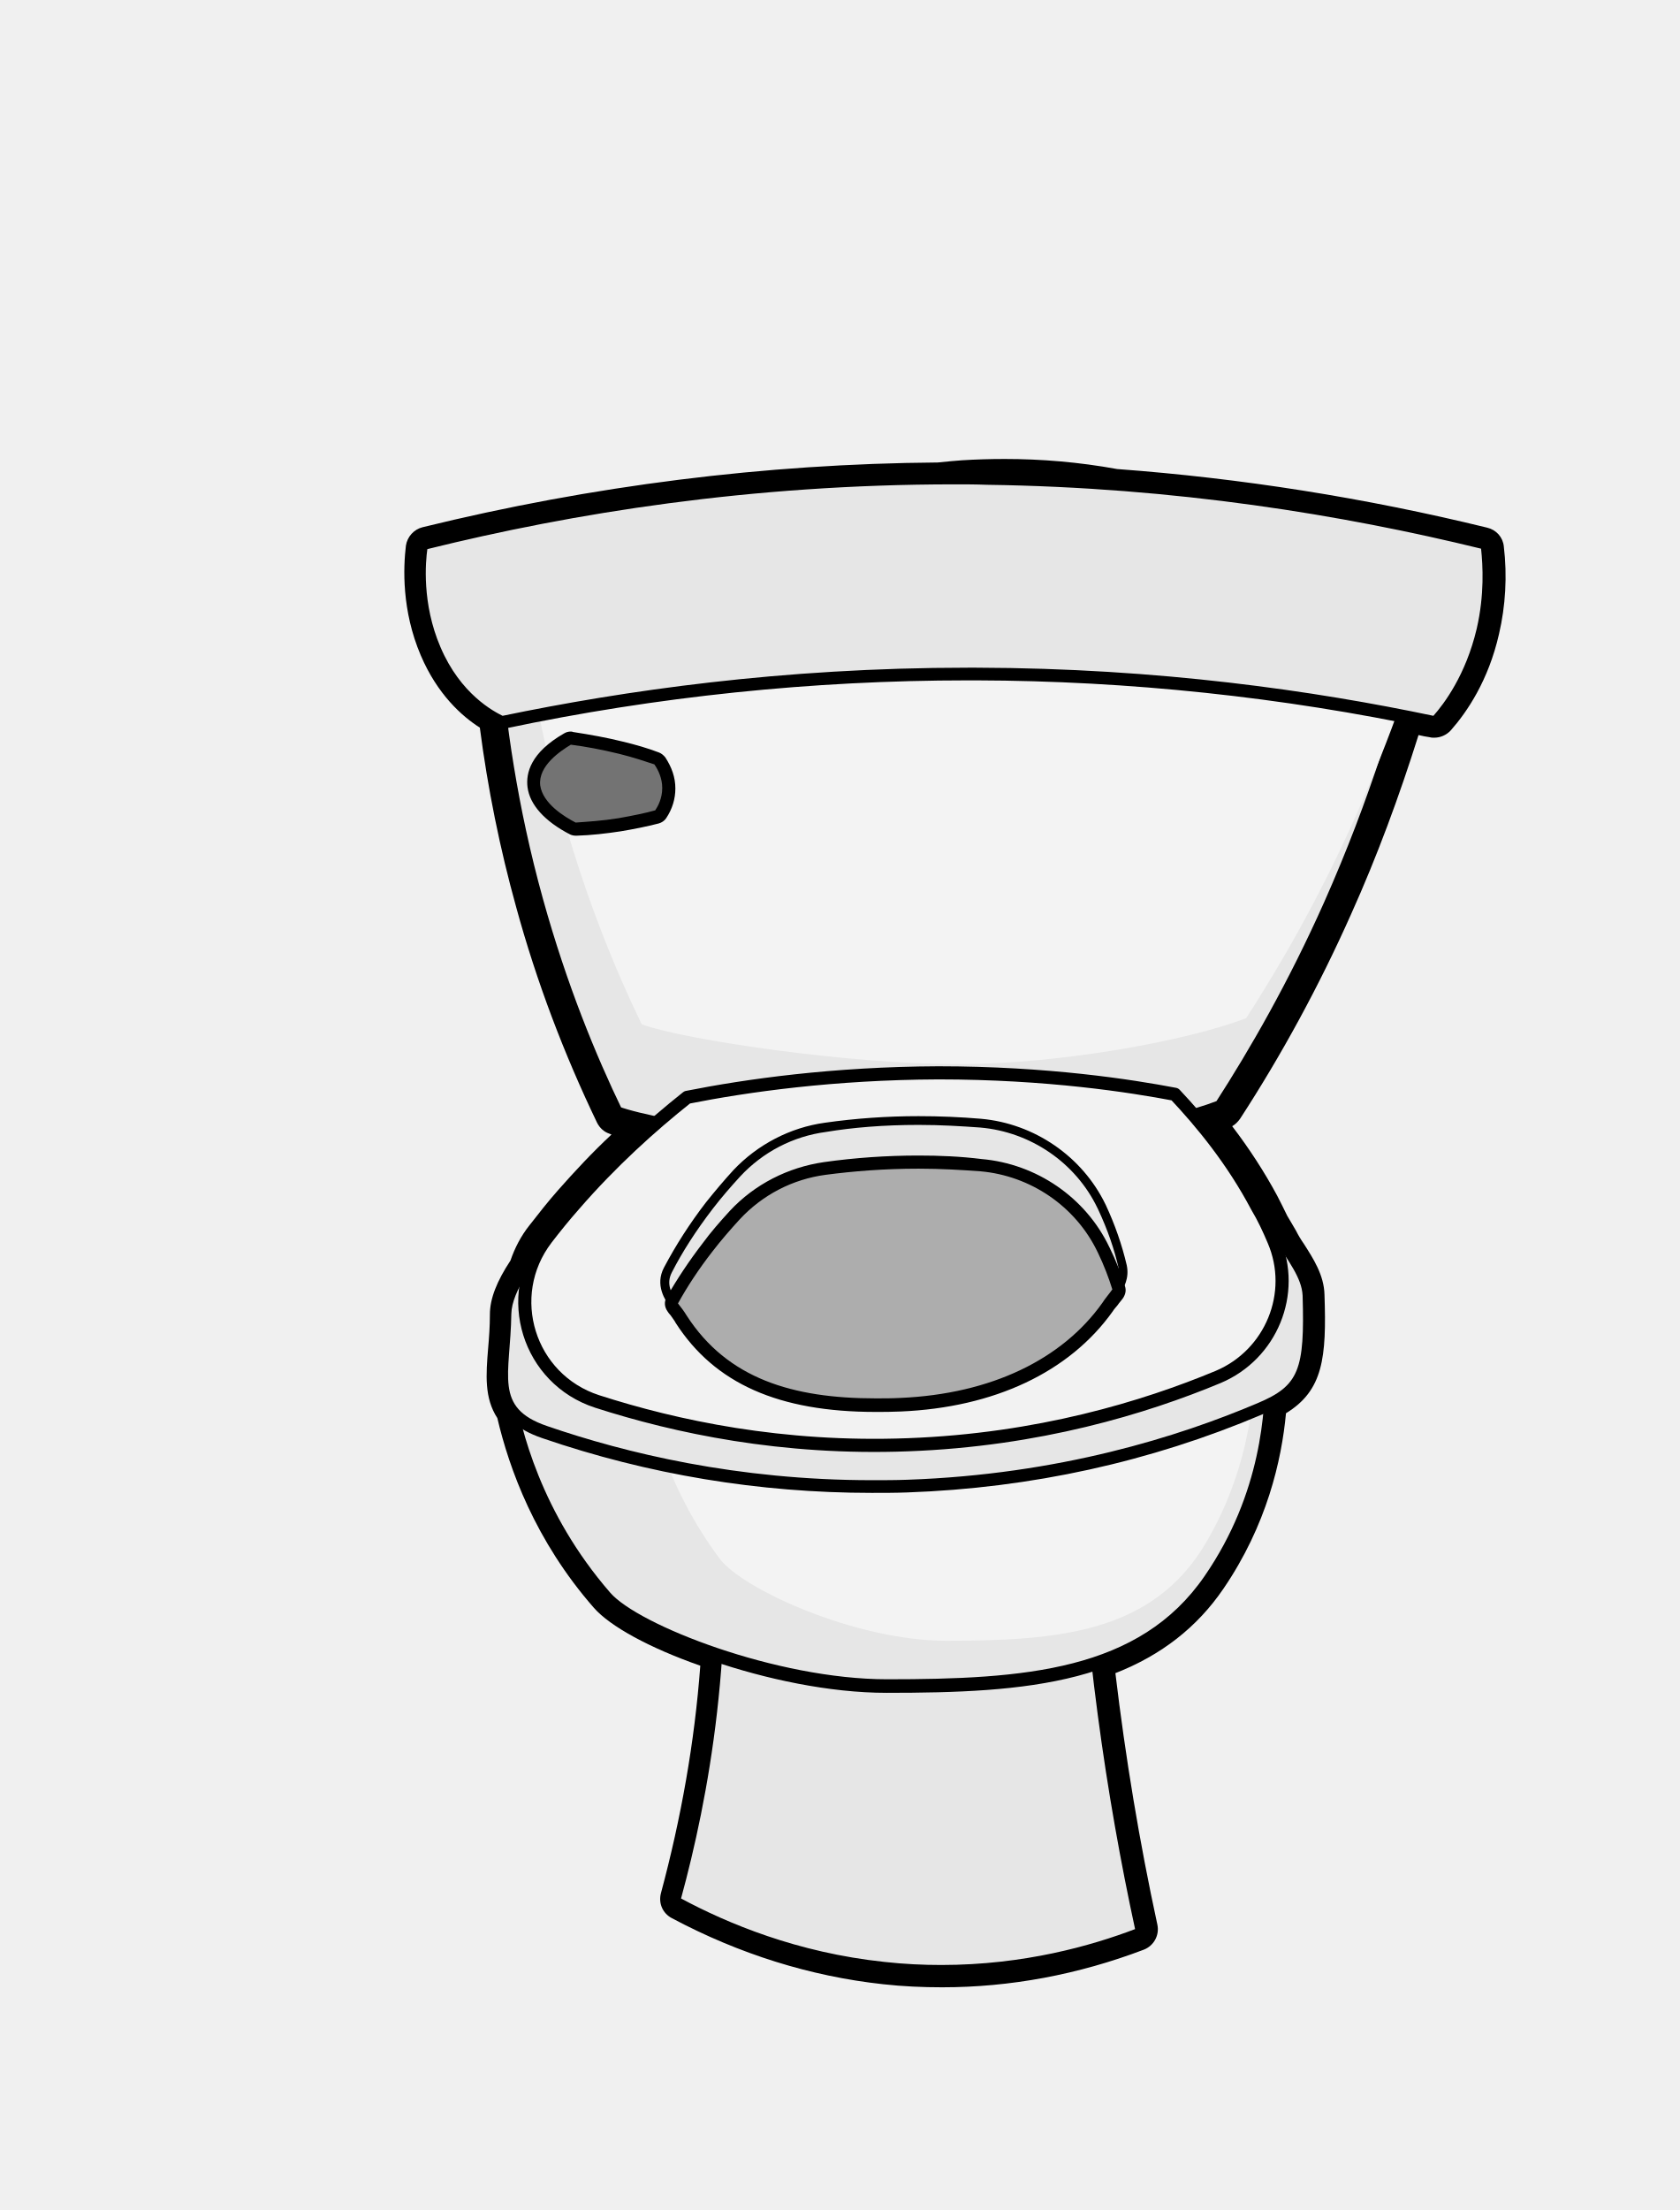
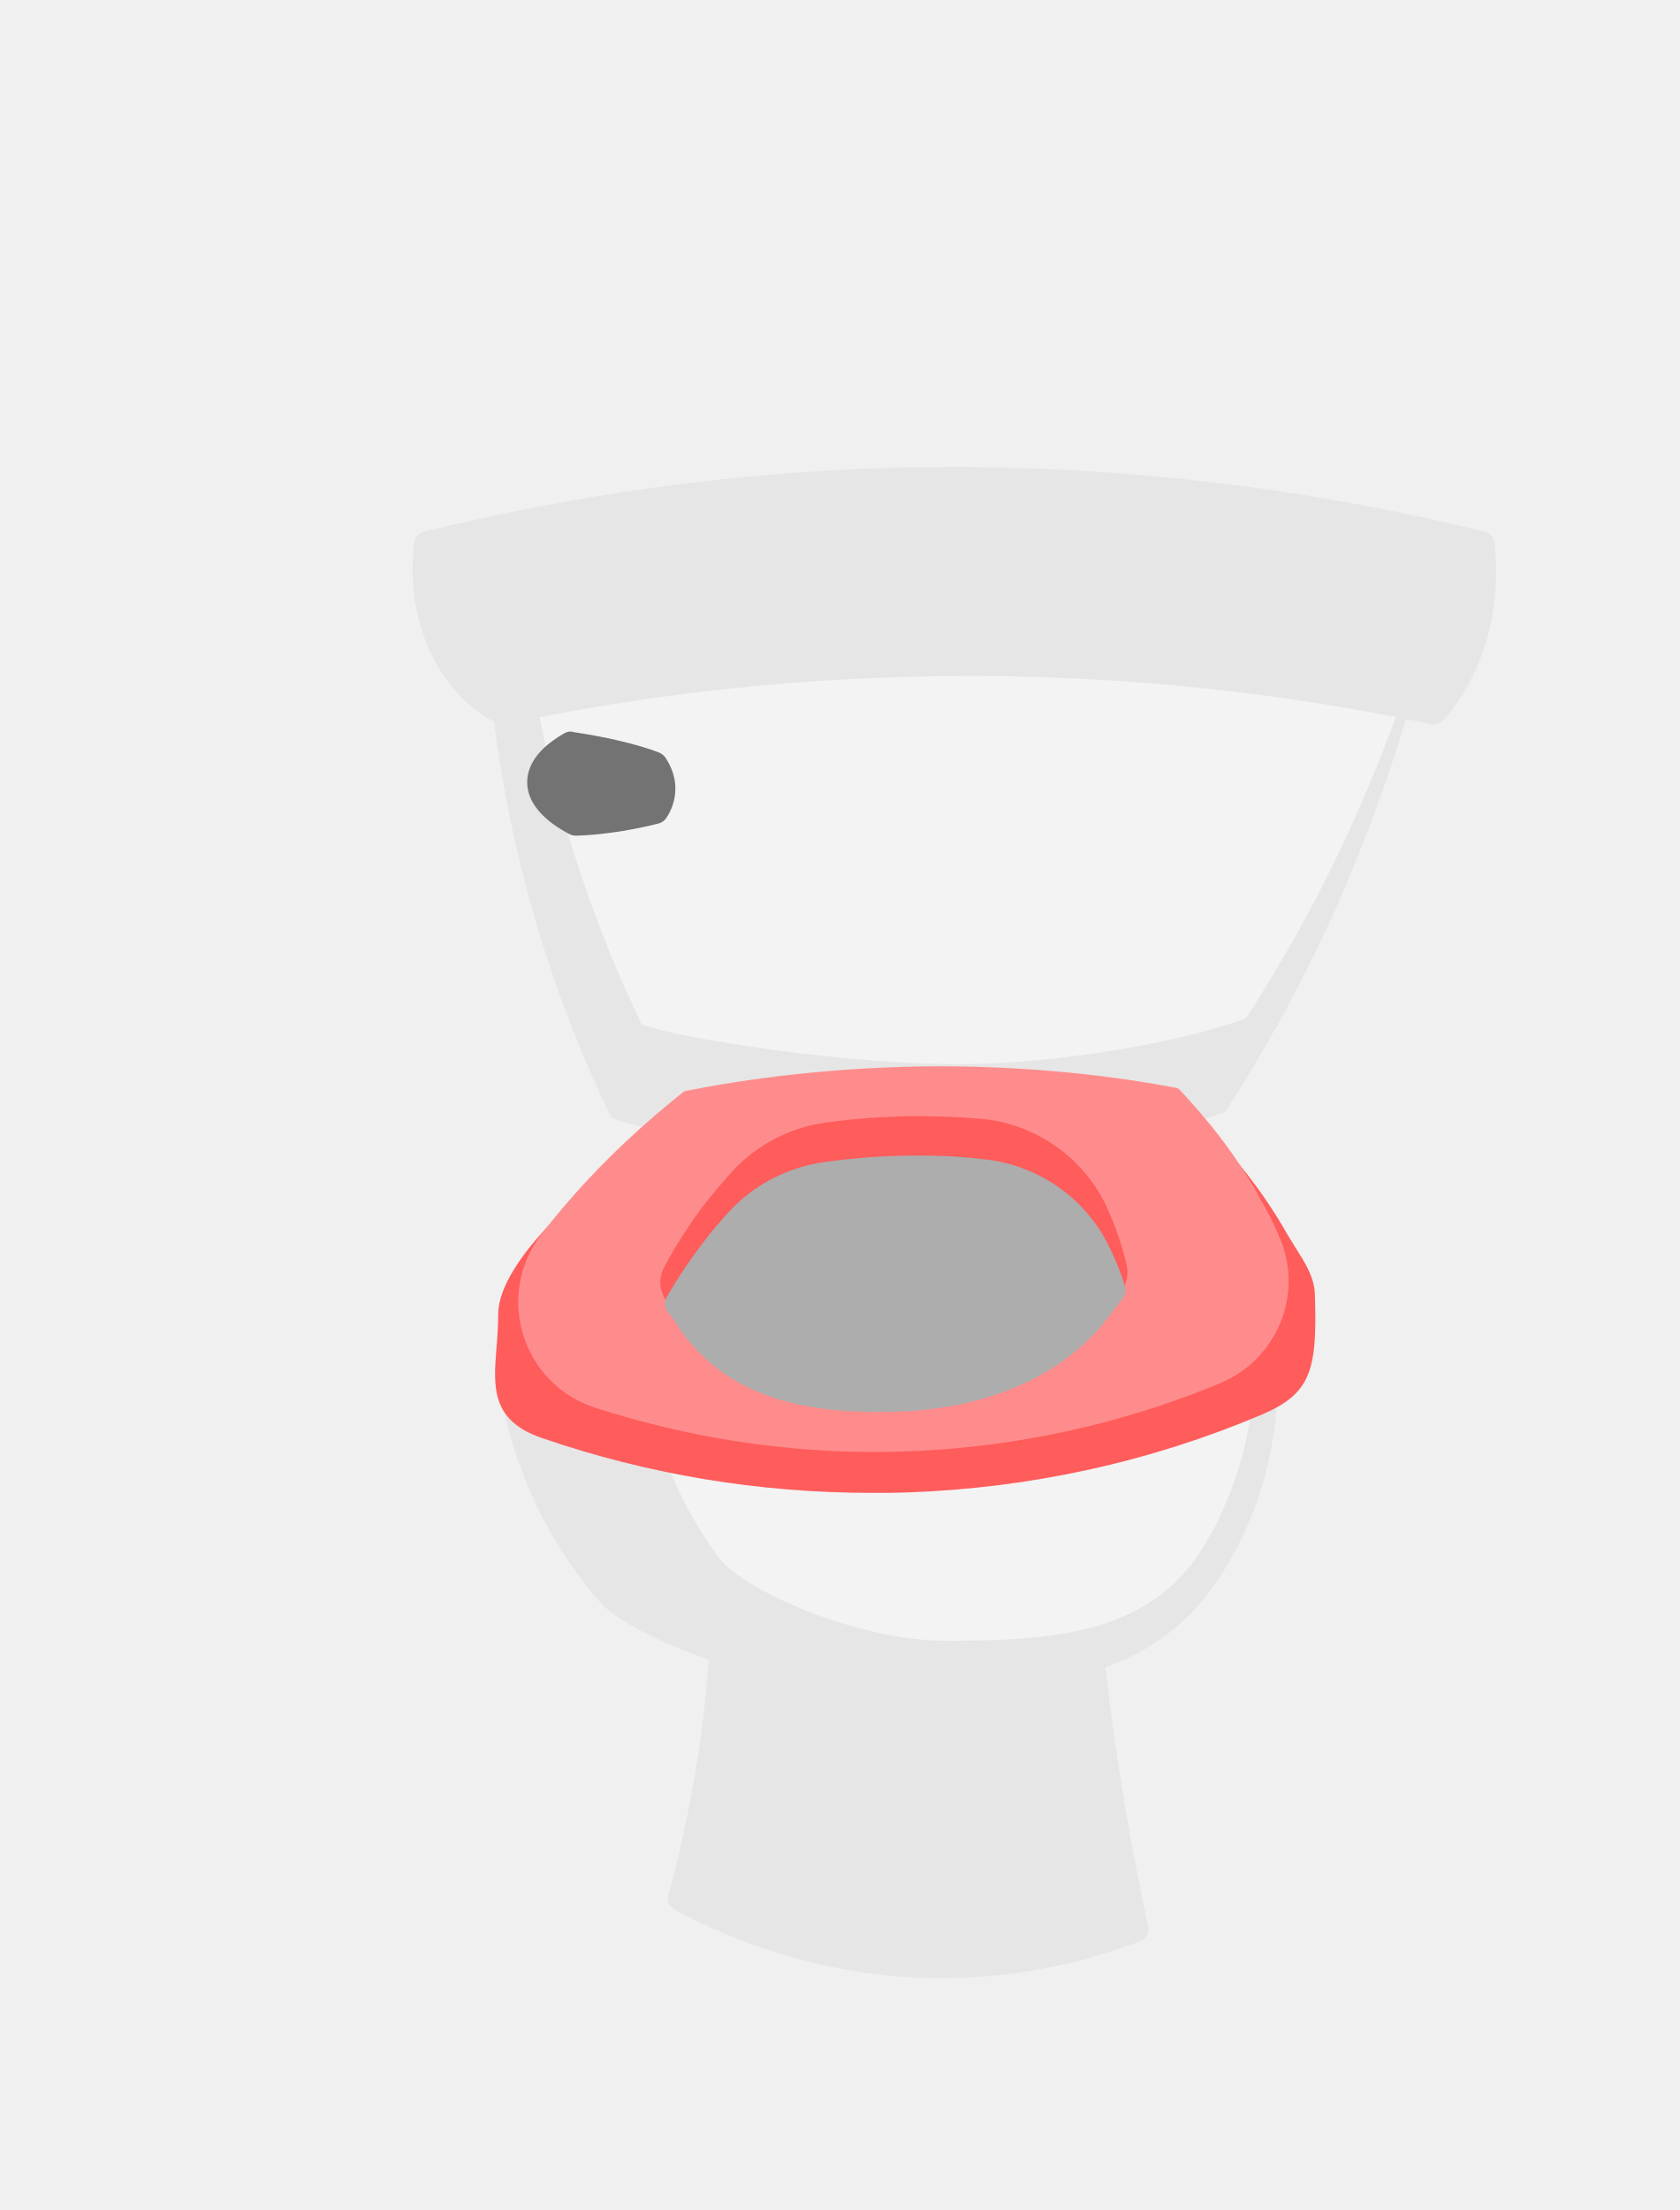
- <svg xmlns="http://www.w3.org/2000/svg" version="1.1" id="Layer_1" x="0px" y="0px" viewBox="0 0 383.9 505.1" style="enable-background:new 0 0 383.9 505.1;" xml:space="preserve">
-   <style type="text/css">
- 	.st0{fill-rule:evenodd;clip-rule:evenodd;fill:#E0D5CC;}
- 	.st1{fill:#737373;}
- 	.st2{fill:#E6E6E6;}
- 	.st3{fill:#F3F3F3;}
- 	.st4{fill:#FFFFFF;}
- 	.st5{fill:#E6E6E6;stroke:#000000;stroke-width:3;stroke-linejoin:round;stroke-miterlimit:10;}
- 	.st6{fill:#ADADAD;}
- 	.st7{fill:#B8C698;}
- 	.st8{fill:#F2F2F2;stroke:#000000;stroke-width:3;stroke-linejoin:round;stroke-miterlimit:10;}
- 	.st9{fill:#000010;}
- 	.st10{fill:#CCCCCC;}
- 	.st11{fill:#BFBFBF;}
- 	.st12{fill-rule:evenodd;clip-rule:evenodd;fill:#C1A585;}
- 	.st13{fill-rule:evenodd;clip-rule:evenodd;fill:#77562F;}
- 	.st14{fill:#C9B599;}
- 	.st15{fill:#C1A585;}
- 	.st16{fill-rule:evenodd;clip-rule:evenodd;fill:#926D5A;}
- 	.st17{fill:#E0D5CC;}
- 	.st18{fill:#659357;}
- 	.st19{fill:#A48460;}
- 	.st20{fill:#BDCCD4;}
- 	.st21{fill:#D7E0E5;}
- 	.st22{fill:#808080;}
- 	.st23{fill:#BFBFBF;stroke:#000010;stroke-width:3;stroke-linejoin:round;stroke-miterlimit:10;}
- 	.st24{fill:#9EA0A4;stroke:#000000;stroke-width:2;stroke-linejoin:round;stroke-miterlimit:10;}
- 	.st25{fill:#F2F2F2;}
- 	.st26{fill:#9EA0A4;}
- 	.st27{fill:#D2D1D4;}
- 	.st28{fill:#B2B3B7;}
- 	.st29{fill:#EFF8FB;}
- 	.st30{fill:#999889;}
- 	.st31{fill:#BDB7AC;}
- 	.st32{opacity:0.41;}
- 	.st33{fill:#C7EAFB;}
- </style>
+ <svg xmlns="http://www.w3.org/2000/svg" version="1.1" x="0" y="0" width="383.9" height="505.1" viewBox="0, 0, 383.9, 505.1">
  <g id="Grime_Vector_Pack_04">
- </g>
-   <g>
-     <path class="st1" d="M215.2,451.7c-4.4,0-8.9-0.2-13.3-0.7c-16.4-1.8-32.3-6.7-47.4-14.8c-1-0.5-1.5-1.7-1.2-2.9   c4.9-17.9,8-36.2,9.3-54.4c-12-4.1-21.5-9.1-25-13.2c-13.3-15.3-19.1-31.6-21.6-42.8c-2.8-3.9-2.4-8.7-2-14.7   c0.2-2.3,0.4-5,0.4-7.9c0-3.1,1.6-6.9,4.5-11.2c0.9-2.7,2.3-5.3,4-7.6c2-2.7,4.2-5.4,6.5-8c4.6-5.3,9.7-10.5,15.2-15.5   c-1.9-0.5-3.4-0.9-4.6-1.4c-0.6-0.2-1.1-0.7-1.4-1.2c-7.5-15.4-13.7-31.8-18.4-48.8c-3.7-13.6-6.5-27.6-8.3-41.8   c-3.8-2.2-9.6-6.9-13.5-16c-4.2-9.7-3.8-19-3.2-23.7c0.1-1,0.9-1.9,1.9-2.1c38.6-9.5,78.1-14.4,117.4-14.7c2.1-0.2,3.9-0.4,5.5-0.5   c3.2-0.2,6.4-0.3,9.6-0.3c8.2,0,16.7,0.7,25.3,2.2c28.2,2.1,56.6,6.6,84.3,13.4c1,0.2,1.8,1.1,1.9,2.1c0.7,6.4,0.4,13-1,19.2   c-2.3,10.1-7,17-10.5,21c-0.5,0.5-1.2,0.9-1.9,0.9c-0.2,0-0.3,0-0.5-0.1c-1.6-0.3-3.2-0.7-4.8-1c-4.5,14.7-9.8,29.1-15.9,42.8   c-7.3,16.3-15.8,32-25.2,46.5c-0.3,0.4-0.7,0.8-1.2,1c-0.8,0.3-1.7,0.6-2.6,0.9c4.8,5.9,8.8,12,12.2,18.2c0.8,1.5,1.6,3,2.3,4.6   c0.8,1.3,1.4,2.4,2,3.4c0.6,1,1.3,2.1,1.9,3.1c2.1,3.2,4.2,6.6,4.3,10.4c0.5,14.6-0.2,20.9-8.7,25.5c-0.8,10.5-3.9,25.5-14,40.2   c-6.1,8.9-14.4,15.2-25.4,19.1c2.3,20,5.6,40.1,9.9,59.7c0.3,1.2-0.4,2.4-1.6,2.9C245.7,448.9,230.5,451.7,215.2,451.7z" />
    <g>
-       <path d="M229.7,109.9c8.5,0,16.9,0.8,25,2.2c31.5,2.3,59.7,7.4,84,13.3c0.4,3.8,0.8,10.5-1,18.3c-2.5,10.6-7.5,17.2-9.9,19.9    c-2.3-0.5-4.7-1-7.1-1.4c-4.1,13.7-9.4,28.9-16.5,44.7c-8.2,18.4-17,33.8-25,46.1c-1.7,0.7-3.8,1.3-6,2c4.9,5.7,10,12.6,14.3,20.7    c0.8,1.6,1.6,3.1,2.3,4.6c0.7,1.1,1.4,2.3,2,3.4c2.4,4.3,5.7,8.1,5.9,12.3c0.5,15.9-0.6,20.1-8.6,23.8    c-0.6,9.8-3.3,25.2-13.6,40.4c-6.6,9.6-15.5,15.3-26,18.7c2.5,22.6,6.1,43.3,10.1,61.9c-10,3.8-25.4,8.2-44.3,8.2    c-4.2,0-8.5-0.2-13-0.7c-19.9-2.1-35.9-8.8-46.5-14.5c4-14.4,8.1-33.9,9.5-56.8c-12.4-4.1-22.4-9.2-25.8-13    c-13.5-15.5-18.9-31.8-21.2-42.3c-3.7-4.5-1.5-11.2-1.4-21.5c0-3.1,1.9-6.7,4.2-10.2c0.8-2.5,2.1-4.9,3.8-7.2    c2-2.6,4.1-5.2,6.4-7.8c6.1-7,12.5-13.2,18.6-18.5c-3.9-0.8-7.1-1.6-9-2.3c-6-12.4-12.8-28.6-18.2-48.4    c-4.3-15.6-6.9-30.1-8.4-42.7c-2.7-1.4-9.3-5.6-13.5-15.4c-4.3-10-3.4-19.6-3-22.4c32.2-7.9,71.8-14.3,116.9-14.6    c1.9-0.2,3.7-0.4,5.5-0.5C223.4,110,226.5,109.9,229.7,109.9 M229.7,104.9c-3.3,0-6.6,0.1-9.8,0.3c-1.6,0.1-3.4,0.3-5.5,0.5    c-39.5,0.3-79.1,5.3-117.8,14.8c-2,0.5-3.5,2.2-3.8,4.2c-0.6,5-1,14.8,3.4,25.1c3.8,8.9,9.4,13.9,13.5,16.5    c1.8,13.9,4.6,27.7,8.3,41c4.7,17.2,11,33.7,18.5,49.3c0.6,1.2,1.6,2.1,2.8,2.5c0.2,0.1,0.3,0.1,0.5,0.2    c-4.4,4.1-8.4,8.4-12.2,12.7c-2.3,2.6-4.5,5.4-6.6,8.1c-1.9,2.4-3.3,5.1-4.3,8c-3.1,4.7-4.7,8.7-4.7,12.3c0,2.8-0.2,5.4-0.4,7.7    c-0.5,6.1-0.9,11.4,2.1,16c2.7,11.5,8.6,28,22.1,43.4c3.7,4.2,12.6,9.1,24.3,13.2c-1.3,17.5-4.4,34.9-9,52    c-0.6,2.3,0.4,4.6,2.5,5.7c15.4,8.2,31.7,13.3,48.3,15.1c4.5,0.5,9,0.7,13.5,0.7c15.6,0,31.1-2.9,46.1-8.6    c2.3-0.9,3.6-3.3,3.1-5.7c-4.1-18.9-7.3-38.2-9.6-57.5c10.5-4.1,18.7-10.5,24.7-19.3c9.9-14.5,13.3-29.3,14.3-40.1    c8.5-5.2,9.3-12.7,8.8-27.1c-0.1-4.5-2.6-8.3-4.7-11.6c-0.7-1-1.3-2-1.8-3c-0.6-1-1.2-2.1-2-3.4c-0.8-1.6-1.5-3.1-2.3-4.6    c-2.9-5.4-6.4-10.8-10.3-15.9c0.7-0.4,1.3-1,1.8-1.7c9.5-14.6,18.1-30.4,25.4-46.8c5.9-13.1,11-26.9,15.4-40.9    c0.9,0.2,1.8,0.4,2.6,0.5c0.3,0.1,0.7,0.1,1,0.1c1.4,0,2.8-0.6,3.8-1.7c3.7-4.2,8.6-11.4,11-22c1.5-6.4,1.9-13.3,1.1-20    c-0.2-2.1-1.7-3.8-3.8-4.3c-27.8-6.8-56.2-11.3-84.6-13.4C246.6,105.6,238,104.9,229.7,104.9L229.7,104.9z" />
+       <path d="M215.2,450.7 C210.8,450.7 206.4,450.5 202,450 C185.8,448.3 169.9,443.3 154.9,435.3 C154.3,435 154,434.3 154.2,433.6 C163.2,400.9 166.1,367.7 162.9,334.9 C161.7,322.6 159.6,310.3 156.8,298.4 C156.6,297.6 157.1,296.8 157.9,296.6 C172.4,293 187.2,291.1 202,291.1 C202.5,291.1 203,291.1 203.5,291.1 C217.8,291.2 232.1,293.1 246.1,296.6 C246.8,296.8 247.2,297.4 247.2,298.1 C246.9,310.5 247,323.1 247.5,335.5 C248.9,370.8 253.4,406.1 260.8,440.6 C261,441.3 260.6,442.1 259.9,442.3 C245.5,447.9 230.4,450.7 215.2,450.7 z" fill="#E6E6E6" />
+       <path d="M202.1,292.6 C202.6,292.6 203.1,292.6 203.6,292.6 C220,292.7 234.3,295.1 245.8,298 C245.5,309.9 245.6,322.5 246.1,335.5 C247.7,375.4 253,410.9 259.5,440.9 C249.5,444.7 234.1,449.1 215.2,449.1 C211,449.1 206.7,448.9 202.2,448.4 C182.3,446.3 166.3,439.6 155.7,433.9 C161.9,411.2 168.5,376.3 164.5,334.7 C163.2,321.1 160.9,308.8 158.3,298 C170.1,295.1 185,292.6 202.1,292.6 M202.1,289.6 C187.2,289.6 172.2,291.5 157.6,295.1 C156,295.5 155,297.1 155.4,298.7 C158.3,310.6 160.3,322.8 161.5,335 C164.6,367.6 161.7,400.6 152.8,433.1 C152.4,434.5 153,435.9 154.3,436.5 C169.5,444.6 185.5,449.6 201.9,451.4 C206.3,451.9 210.8,452.1 215.2,452.1 C230.6,452.1 245.8,449.3 260.6,443.7 C262,443.2 262.8,441.7 262.5,440.3 C255,405.9 250.6,370.6 249.2,335.5 C248.7,323.1 248.6,310.6 248.9,298.1 C248.9,296.7 248,295.5 246.6,295.1 C232.5,291.6 218.1,289.7 203.7,289.6 C203.1,289.6 202.6,289.6 202.1,289.6 L202.1,289.6 z" fill="#E6E6E6" />
+     </g>
+     <g>
+       <path d="M202.8,385.4 C177.4,385.4 145.2,372.9 138.3,365.1 C123.5,348.1 117.9,329.8 115.8,317.4 C115.7,316.8 115.9,316.2 116.4,315.9 C116.7,315.7 117,315.6 117.3,315.6 C117.6,315.6 117.8,315.7 118.1,315.8 C135.4,325.9 163.7,338 200.4,338 C202.2,338 204,338 205.9,337.9 C243.1,336.7 271.3,323.3 288.4,312.3 C288.6,312.1 288.9,312.1 289.2,312.1 C289.4,312.1 289.7,312.2 289.9,312.3 C290.4,312.6 290.7,313.1 290.7,313.6 C290.9,325.7 288.7,343.7 276.7,361.2 C261.3,383.6 234.1,385.4 202.8,385.4 z" fill="#E6E6E6" />
+       <path d="M289.2,313.5 C289.3,321.9 288.5,341.2 275.4,360.2 C260.5,381.9 234.2,383.8 202.8,383.8 C177.5,383.8 145.9,371.4 139.5,364 C123.7,345.8 119,326.6 117.4,317 C128.9,323.7 159,339.4 200.5,339.4 C202.3,339.4 204.2,339.4 206,339.3 C247.8,338 277.4,321.1 289.2,313.5 M289.2,310.5 C288.6,310.5 288.1,310.7 287.6,311 C270.7,321.9 242.7,335.1 205.8,336.4 C204,336.5 202.2,336.5 200.4,336.5 C164,336.5 136,324.6 118.8,314.5 C118.3,314.2 117.8,314.1 117.3,314.1 C116.7,314.1 116.1,314.3 115.6,314.6 C114.6,315.3 114.2,316.4 114.3,317.6 C116.4,330.2 122.1,348.8 137.1,366.1 C144.3,374.3 176.5,386.9 202.7,386.9 C234.5,386.9 262,385 277.8,362 C290,344.2 292.3,325.8 292.1,313.5 C292.1,312.4 291.5,311.4 290.5,310.9 C290.2,310.7 289.7,310.5 289.2,310.5 L289.2,310.5 z" fill="#E6E6E6" />
+     </g>
+     <path d="M146.4,311.5 C147.7,320.6 151.6,338.9 164.5,356.2 C169.7,363.2 195.6,375 216.3,375 C242,375 263.6,373.2 275.7,352.6 C286.4,334.5 287.1,316.1 287,308.2 C277.3,315.4 253.1,331.4 218.9,332.7 C182.6,334 156.3,318.1 146.4,311.5 z" fill="#F3F3F3" />
+     <g>
+       <path d="M220.2,110.2 C177.2,113.2 126.3,135.2 112.9,149.7 C114.1,164.9 116.7,184.3 122.7,205.9 C128.2,225.7 134.9,241.9 140.9,254.3 C150.6,257.9 189.1,263.5 213.4,263.4 C236.8,263.4 265.9,258 279.1,252.9 C287.1,240.5 295.9,225.2 304.1,206.8 C314.6,183.2 321.3,161.1 325.7,143 C312,129.6 267.4,106.9 220.2,110.2 z" fill="#E6E6E6" />
+       <path d="M220.2,110.2 C177.2,113.2 126.3,135.2 112.9,149.7 C114.1,164.9 116.7,184.3 122.7,205.9 C128.2,225.7 134.9,241.9 140.9,254.3 C150.6,257.9 189.1,263.5 213.4,263.4 C236.8,263.4 265.9,258 279.1,252.9 C287.1,240.5 295.9,225.2 304.1,206.8 C314.6,183.2 321.3,161.1 325.7,143 C312,129.6 267.4,106.9 220.2,110.2 z" fill-opacity="0" stroke="#E6E6E6" stroke-width="3" stroke-linejoin="round" stroke-miterlimit="10" />
+     </g>
+     <path d="M141.4,134.7 C140.8,134.8 140.2,134.9 139.6,134.8 C139.4,134.8 139.2,134.8 139,134.7 C135.7,134.7 132.3,134.8 129,134.8 C127,134.8 125.5,134 124.6,132.8 C122.7,132.5 120.8,132.2 118.9,131.9 C120.2,146.7 122.8,165.2 128.5,185.7 C134,205.5 140.7,221.7 146.7,234.1 C156.4,237.7 194.9,243.3 219.2,243.2 C242.6,243.2 271.7,237.8 284.9,232.7 C292.9,220.3 301.7,205 309.9,186.6 C318,168.4 323.9,151.2 328.1,135.9 C300.9,133.9 273.6,133.1 246.4,133 C211.3,132.8 176.4,134.3 141.4,134.7 z" fill="#F3F3F3" />
+     <g>
+       <path d="M199.3,339.8 C173.6,339.8 148.4,335.6 124.4,327.3 C113.7,323.6 114.2,317.1 114.9,308.2 C115.1,305.8 115.3,303.2 115.3,300.2 C115.4,294.1 121.7,286.2 125.5,282.1 C133.4,273.4 142.7,265.2 153,257.4 C153.2,257.3 153.4,257.2 153.6,257.1 C173.4,253.4 193.9,251.5 214.6,251.5 L214.8,251.5 C234.5,251.5 254.3,253.2 272.1,256.4 C272.4,256.5 272.7,256.6 272.9,256.8 C281.1,265 287.9,273.7 293,282.8 C293.6,283.9 294.3,284.9 294.9,286 C296.9,289.1 298.9,292.3 299,295.9 C299.5,312.6 298.5,317.4 287.8,321.9 C262.5,332.6 235.4,338.6 207.2,339.5 C204.7,339.8 202,339.8 199.3,339.8 z" fill="#FF5C5C" />
+       <path d="M214.9,253.2 C241.3,253.2 261.4,256.2 272,258.1 C278.6,264.7 285.9,273.2 291.9,283.8 C294.3,288.1 297.6,291.9 297.8,296.1 C298.3,313.1 297,316.7 287.5,320.7 C269.6,328.3 242.2,337 207.4,338.2 C204.7,338.3 202,338.3 199.4,338.3 C168.5,338.3 143,332.1 125,325.9 C112.8,321.7 116.7,314.3 116.9,300.3 C117,295 122.5,287.8 126.7,283.2 C135.7,273.4 145.2,265.3 154,258.7 C168.4,256 189.3,253.2 214.7,253.1 C214.8,253.2 214.8,253.2 214.9,253.2 M214.9,250.2 L214.9,253.2 L214.9,250.2 L214.7,250.2 C193.9,250.2 173.3,252.1 153.4,255.8 C152.9,255.9 152.5,256.1 152.2,256.3 C141.8,264.1 132.5,272.4 124.5,281.1 C119.7,286.3 114,293.9 113.9,300.2 C113.9,303.1 113.7,305.7 113.5,308.1 C112.8,317 112.2,324.7 124,328.7 C148.2,337 173.5,341.2 199.3,341.2 C202,341.2 204.7,341.2 207.4,341.1 C235.8,340.1 263,334.1 288.5,323.3 C299.7,318.5 301.2,313.2 300.6,295.8 C300.5,291.9 298.3,288.5 296.2,285.2 C295.6,284.2 294.9,283.1 294.3,282.1 C289.1,272.9 282.3,264.1 273.9,255.8 C273.5,255.4 272.9,255.1 272.3,255 C254.6,251.9 234.6,250.2 214.9,250.2 L214.9,250.2 z" fill="#FF5C5C" />
+     </g>
+     <g>
+       <path d="M291.2,283.5 C296.4,295.6 290.6,309.6 278.5,314.7 C261.7,321.7 237.4,329.1 207.6,330.2 C178.8,331.3 154.5,326.1 136.5,320.3 C120.8,315.2 114.9,296.2 124.9,283.1 C126.9,280.5 129,277.9 131.3,275.3 C139.8,265.5 148.8,257.4 157.1,250.8 C170.7,248.1 190.5,245.3 214.5,245.2 C239.5,245.2 258.6,248.2 268.6,250.1 C274.8,256.7 281.8,265.2 287.4,275.8 C288.9,278.3 290.1,280.9 291.2,283.5 z" fill="#FF8C8C" />
+       <path d="M291.2,283.5 C296.4,295.6 290.6,309.6 278.5,314.7 C261.7,321.7 237.4,329.1 207.6,330.2 C178.8,331.3 154.5,326.1 136.5,320.3 C120.8,315.2 114.9,296.2 124.9,283.1 C126.9,280.5 129,277.9 131.3,275.3 C139.8,265.5 148.8,257.4 157.1,250.8 C170.7,248.1 190.5,245.3 214.5,245.2 C239.5,245.2 258.6,248.2 268.6,250.1 C274.8,256.7 281.8,265.2 287.4,275.8 C288.9,278.3 290.1,280.9 291.2,283.5 z" fill-opacity="0" stroke="#FF8C8C" stroke-width="3" stroke-linejoin="round" stroke-miterlimit="10" />
+     </g>
+     <g>
+       <g>
+         <path d="M154.3,298.5 C152.6,296.1 151.1,293.4 152.8,290.2 C155.4,285.1 158.6,280.2 162.3,275.4 C164.2,272.9 166.3,270.4 168.5,268.1 C173.8,262.4 181,258.7 188.8,257.6 C195.8,256.6 202.9,256.1 210,256.1 C214.8,256.1 219.6,256.3 224.3,256.7 C236.2,257.8 246.8,265.1 251.9,275.7 L252,275.9 C254.1,280.3 255.7,284.9 256.8,289.5 C257.4,291.9 256.4,293.8 255.3,295.4 L254,297 L253.4,295.1 C252.5,292.3 251.4,289.5 250.1,286.8 L250,286.6 C245.2,276.6 235.2,269.8 224,268.7 C219.4,268.3 214.7,268.1 210,268.1 C202.9,268.1 195.9,268.6 189,269.6 C181.7,270.6 174.9,274.2 169.9,279.5 C167.7,281.8 165.7,284.2 163.8,286.7 C160.9,290.5 158.2,294.4 156,298.5 L155.2,299.9 L154.3,298.5 z" fill="#FF5C5C" />
+         <path d="M210,257.1 C215.2,257.1 219.9,257.4 224.1,257.7 C235.6,258.7 245.9,265.7 250.9,276.1 C250.9,276.2 251,276.2 251,276.3 C253.3,281.2 254.8,285.7 255.7,289.7 C256.1,291.6 255.4,293.2 254.4,294.8 C253.6,292.1 252.5,289.3 251.1,286.4 C251.1,286.3 251,286.3 251,286.2 C246,275.8 235.7,268.8 224.2,267.8 C220,267.4 215.3,267.2 210.1,267.2 C210.1,267.2 210,267.2 210,267.2 C202.1,267.2 195,267.8 188.9,268.7 C181.4,269.8 174.4,273.3 169.2,278.9 C167.1,281.1 165.1,283.6 163,286.2 C159.8,290.4 157.2,294.4 155.1,298.1 C153.5,295.7 152.2,293.5 153.6,290.8 C155.9,286.3 159,281.4 163,276.2 C165,273.6 167.1,271.2 169.2,268.9 C174.4,263.3 181.3,259.7 188.9,258.7 C194.9,257.7 202,257.1 210,257.1 C209.9,257.1 210,257.1 210,257.1 M210,255.1 L210,255.1 C202.8,255.1 195.6,255.6 188.6,256.6 C180.6,257.7 173.2,261.6 167.7,267.4 C165.5,269.8 163.4,272.3 161.4,274.8 C157.7,279.6 154.5,284.6 151.8,289.7 C149.7,293.7 152,297.1 153.4,299.1 L155.2,301.7 L156.8,298.9 C159.1,294.9 161.7,291 164.6,287.2 C166.5,284.8 168.5,282.4 170.6,280.1 C175.4,274.9 182,271.5 189.1,270.5 C195.9,269.5 202.9,269.1 209.9,269 L210,269 C214.7,269 219.3,269.2 223.9,269.6 C234.8,270.6 244.4,277.2 249.1,286.9 L249.2,287.1 C250.5,289.8 251.6,292.5 252.4,295.3 L253.6,299.2 L255.9,295.9 C257,294.3 258.2,292.1 257.6,289.2 C256.5,284.5 254.9,279.9 252.8,275.4 L252.7,275.2 C247.4,264.3 236.5,256.8 224.3,255.7 C219.6,255.3 214.8,255.1 210,255.1 L210,255.1 z" fill="#FF5C5C" />
+       </g>
+       <g>
+         <path d="M200.3,321.1 C178.3,321.1 164.6,315.1 155.8,301.5 C155.4,300.9 154.9,300.2 154.5,299.6 C154.3,299.3 154.1,299 153.8,298.7 C153.5,298.2 153.4,297.6 153.7,297.1 C156,292.9 158.7,288.9 161.7,285 C163.6,282.5 165.7,280 167.9,277.6 C173.3,271.8 180.6,268 188.5,266.9 C195.5,265.9 202.7,265.4 209.8,265.4 C214.6,265.4 219.4,265.6 224.1,266 C236.2,267.1 246.9,274.5 252.1,285.3 L252.2,285.5 C253.5,288.3 254.7,291.2 255.6,294.1 C255.7,294.5 255.7,295 255.4,295.4 C255,296 254.6,296.5 254.2,297.1 C253.8,297.6 253.5,298.1 253.1,298.6 C243.5,312.1 226.7,320 205.8,320.9 C203.9,321.1 202,321.1 200.3,321.1 C200.3,321.1 200.3,321.1 200.3,321.1 z" fill="#ADADAD" />
+         <path d="M210,267.1 C215.2,267.1 219.9,267.4 224.1,267.7 C235.6,268.7 245.9,275.7 250.9,286.1 C250.9,286.2 251,286.2 251,286.3 C252.4,289.2 253.5,292.1 254.3,294.7 C253.6,295.7 252.7,296.7 252,297.8 C242.9,310.6 226.7,318.6 205.8,319.5 C203.9,319.6 202.1,319.6 200.2,319.6 C181.2,319.6 166.3,315.1 157,300.7 C156.4,299.7 155.7,298.8 155,297.9 C157.1,294.1 159.7,290.1 162.9,286 C164.9,283.4 167,281 169.1,278.7 C174.3,273.1 181.2,269.5 188.8,268.5 C194.9,267.7 202,267.1 210,267.1 C209.9,267.1 210,267.1 210,267.1 M210,264.1 L210,264.1 C202.7,264.1 195.5,264.6 188.4,265.6 C180.1,266.8 172.5,270.7 166.9,276.7 C164.7,279.1 162.5,281.6 160.6,284.2 C157.6,288.1 154.8,292.3 152.4,296.5 C151.8,297.5 151.9,298.7 152.6,299.7 C152.8,300 153,300.3 153.3,300.6 C153.7,301.2 154.2,301.8 154.5,302.4 C163.4,316.2 178,322.7 200.2,322.7 C202,322.7 203.9,322.7 205.9,322.6 C227.3,321.7 244.5,313.6 254.4,299.7 C254.7,299.2 255.1,298.8 255.5,298.3 C255.9,297.7 256.4,297.2 256.8,296.6 C257.3,295.8 257.5,294.9 257.2,294 C256.3,291 255.1,288.1 253.7,285.2 L253.6,285 C248.2,273.7 237,266 224.4,264.9 C219.6,264.3 214.8,264.1 210,264.1 L210,264.1 z" fill="#ADADAD" />
+       </g>
+     </g>
+     <g>
+       <path d="M327.7,164.1 C327.6,164.1 327.5,164.1 327.4,164.1 C293.3,156.9 258.3,153.2 223.2,153.1 L221.3,153.1 C185.6,153.1 149.9,156.8 115.2,164.1 C115.1,164.1 115,164.1 114.9,164.1 C114.7,164.1 114.5,164.1 114.3,164 C111.3,162.6 103.9,158.1 99.3,147.5 C95.2,138 95.6,128.9 96.2,124.3 C96.3,123.7 96.7,123.2 97.3,123 C137,113.2 177.7,108.3 218.1,108.3 C220.6,108.3 223,108.3 225.5,108.4 C263.4,109 301.6,113.9 338.9,123.1 C339.5,123.2 340,123.8 340,124.4 C340.7,130.7 340.4,137.2 339,143.2 C336.7,153.1 332.2,159.8 328.8,163.7 C328.6,163.9 328.2,164.1 327.7,164.1 z" fill="#E6E6E6" />
+       <path d="M218.2,109.7 C220.7,109.7 223.1,109.7 225.6,109.8 C268.9,110.4 307.1,116.7 338.6,124.4 C339,128.2 339.4,134.9 337.6,142.7 C335.1,153.3 330.1,159.9 327.7,162.6 C300.6,156.9 265,151.7 223.2,151.6 C222.6,151.6 221.9,151.6 221.3,151.6 C178.6,151.6 142.4,156.9 114.9,162.6 C112.9,161.6 105.3,157.7 100.7,146.9 C96.4,136.9 97.3,127.3 97.7,124.5 C130.8,116.3 171.6,109.7 218.2,109.7 M218.2,106.7 L218.2,109.7 L218.2,106.7 C177.7,106.7 136.9,111.7 97,121.5 C95.8,121.8 94.9,122.8 94.7,124 C94.1,128.8 93.7,138.2 97.9,148 C102.7,159.1 110.5,163.8 113.6,165.3 C114,165.5 114.5,165.6 114.9,165.6 C115.1,165.6 115.3,165.6 115.5,165.5 C150.1,158.2 185.7,154.5 221.3,154.5 C221.9,154.5 222.6,154.5 223.2,154.5 C258.1,154.6 293.1,158.3 327.1,165.5 C327.3,165.5 327.5,165.6 327.7,165.6 C328.6,165.6 329.4,165.2 330,164.6 C333.5,160.6 338.2,153.7 340.6,143.4 C342,137.2 342.4,130.5 341.7,124.1 C341.6,122.9 340.7,121.8 339.4,121.5 C302,112.3 263.7,107.4 225.7,106.8 C223.2,106.7 220.7,106.7 218.2,106.7 L218.2,106.7 z" fill="#E6E6E6" />
+     </g>
+     <g>
+       <path d="M131.7,189.6 C131.5,189.6 131.2,189.5 131,189.4 C125.6,186.6 122.6,183.3 122.1,179.8 C121.6,175.9 124.3,172.2 129.8,169 C130,168.9 130.3,168.8 130.5,168.8 C130.6,168.8 130.6,168.8 130.7,168.8 C134.6,169.3 138.4,170 141.9,170.9 C144.8,171.6 147.5,172.5 150.1,173.4 C150.4,173.5 150.6,173.7 150.8,174 C152.2,176 152.9,178.1 152.9,180.3 C152.9,182.4 152.3,184.4 151.1,186.2 C150.9,186.5 150.6,186.7 150.2,186.8 C147.5,187.5 144.6,188.1 141.6,188.6 C138.5,189.1 135.1,189.4 131.7,189.6 C131.7,189.6 131.7,189.6 131.7,189.6 z" fill="#737373" />
+       <path d="M130.5,170.2 C133.7,170.6 137.5,171.3 141.6,172.3 C144.8,173.1 147.5,174 149.6,174.7 C150.5,176 151.4,177.9 151.4,180.1 C151.4,182.5 150.4,184.3 149.8,185.2 C147.7,185.8 144.8,186.4 141.4,187 C137.7,187.6 134.3,187.8 131.6,188 C129.1,186.7 124.1,183.7 123.5,179.5 C123,175 128.2,171.6 130.5,170.2 M130.5,167.2 C130,167.2 129.5,167.3 129,167.6 C121.3,172 120.2,176.7 120.6,179.9 C121.1,183.9 124.5,187.7 130.3,190.7 C130.7,190.9 131.2,191 131.7,191 C131.7,191 131.8,191 131.8,191 C135.2,190.9 138.6,190.5 141.9,190 C144.9,189.5 147.9,188.9 150.6,188.2 C151.3,188 151.9,187.6 152.3,187 C153.7,184.9 154.4,182.6 154.4,180.2 C154.4,177.7 153.6,175.4 152.1,173.1 C151.7,172.6 151.2,172.2 150.7,172 C148.1,171 145.3,170.2 142.4,169.5 C138.8,168.6 134.9,167.9 131,167.3 C130.8,167.2 130.7,167.2 130.5,167.2 L130.5,167.2 z" fill="#737373" />
    </g>
  </g>
-   <g>
-     <path class="st2" d="M215.2,450.7c-4.4,0-8.8-0.2-13.2-0.7c-16.2-1.7-32.1-6.7-47.1-14.7c-0.6-0.3-0.9-1-0.7-1.7   c9-32.7,11.9-65.9,8.7-98.7c-1.2-12.3-3.3-24.6-6.1-36.5c-0.2-0.8,0.3-1.6,1.1-1.8c14.5-3.6,29.3-5.5,44.1-5.5c0.5,0,1,0,1.5,0   c14.3,0.1,28.6,2,42.6,5.5c0.7,0.2,1.1,0.8,1.1,1.5c-0.3,12.4-0.2,25,0.3,37.4c1.4,35.3,5.9,70.6,13.3,105.1   c0.2,0.7-0.2,1.5-0.9,1.7C245.5,447.9,230.4,450.7,215.2,450.7z" />
-     <path d="M202.1,292.6c0.5,0,1,0,1.5,0c16.4,0.1,30.7,2.5,42.2,5.4c-0.3,11.9-0.2,24.5,0.3,37.5c1.6,39.9,6.9,75.4,13.4,105.4   c-10,3.8-25.4,8.2-44.3,8.2c-4.2,0-8.5-0.2-13-0.7c-19.9-2.1-35.9-8.8-46.5-14.5c6.2-22.7,12.8-57.6,8.8-99.2   c-1.3-13.6-3.6-25.9-6.2-36.7C170.1,295.1,185,292.6,202.1,292.6 M202.1,289.6c-14.9,0-29.9,1.9-44.5,5.5c-1.6,0.4-2.6,2-2.2,3.6   c2.9,11.9,4.9,24.1,6.1,36.3c3.1,32.6,0.2,65.6-8.7,98.1c-0.4,1.4,0.2,2.8,1.5,3.4c15.2,8.1,31.2,13.1,47.6,14.9   c4.4,0.5,8.9,0.7,13.3,0.7c15.4,0,30.6-2.8,45.4-8.4c1.4-0.5,2.2-2,1.9-3.4c-7.5-34.4-11.9-69.7-13.3-104.8   c-0.5-12.4-0.6-24.9-0.3-37.4c0-1.4-0.9-2.6-2.3-3c-14.1-3.5-28.5-5.4-42.9-5.5C203.1,289.6,202.6,289.6,202.1,289.6L202.1,289.6z" />
-   </g>
-   <g>
-     <path class="st2" d="M202.8,385.4c-25.4,0-57.6-12.5-64.5-20.3c-14.8-17-20.4-35.3-22.5-47.7c-0.1-0.6,0.1-1.2,0.6-1.5   c0.3-0.2,0.6-0.3,0.9-0.3c0.3,0,0.5,0.1,0.8,0.2c17.3,10.1,45.6,22.2,82.3,22.2c1.8,0,3.6,0,5.5-0.1c37.2-1.2,65.4-14.6,82.5-25.6   c0.2-0.2,0.5-0.2,0.8-0.2c0.2,0,0.5,0.1,0.7,0.2c0.5,0.3,0.8,0.8,0.8,1.3c0.2,12.1-2,30.1-14,47.6   C261.3,383.6,234.1,385.4,202.8,385.4z" />
-     <g>
-       <path d="M289.2,313.5c0.1,8.4-0.7,27.7-13.8,46.7c-14.9,21.7-41.2,23.6-72.6,23.6c-25.3,0-56.9-12.4-63.3-19.8    c-15.8-18.2-20.5-37.4-22.1-47c11.5,6.7,41.6,22.4,83.1,22.4c1.8,0,3.7,0,5.5-0.1C247.8,338,277.4,321.1,289.2,313.5 M289.2,310.5    c-0.6,0-1.1,0.2-1.6,0.5c-16.9,10.9-44.9,24.1-81.8,25.4c-1.8,0.1-3.6,0.1-5.4,0.1c-36.4,0-64.4-11.9-81.6-22    c-0.5-0.3-1-0.4-1.5-0.4c-0.6,0-1.2,0.2-1.7,0.5c-1,0.7-1.4,1.8-1.3,3c2.1,12.6,7.8,31.2,22.8,48.5c7.2,8.2,39.4,20.8,65.6,20.8    c31.8,0,59.3-1.9,75.1-24.9c12.2-17.8,14.5-36.2,14.3-48.5c0-1.1-0.6-2.1-1.6-2.6C290.2,310.7,289.7,310.5,289.2,310.5    L289.2,310.5z" />
-     </g>
-   </g>
-   <path class="st3" d="M146.4,311.5c1.3,9.1,5.2,27.4,18.1,44.7c5.2,7,31.1,18.8,51.8,18.8c25.7,0,47.3-1.8,59.4-22.4  c10.7-18.1,11.4-36.5,11.3-44.4c-9.7,7.2-33.9,23.2-68.1,24.5C182.6,334,156.3,318.1,146.4,311.5z" />
-   <path class="st5" d="M220.2,110.2c-43,3-93.9,25-107.3,39.5c1.2,15.2,3.8,34.6,9.8,56.2c5.5,19.8,12.2,36,18.2,48.4  c9.7,3.6,48.2,9.2,72.5,9.1c23.4,0,52.5-5.4,65.7-10.5c8-12.4,16.8-27.7,25-46.1c10.5-23.6,17.2-45.7,21.6-63.8  C312,129.6,267.4,106.9,220.2,110.2z" />
-   <path class="st3" d="M141.4,134.7c-0.6,0.1-1.2,0.2-1.8,0.1c-0.2,0-0.4,0-0.6-0.1c-3.3,0-6.7,0.1-10,0.1c-2,0-3.5-0.8-4.4-2  c-1.9-0.3-3.8-0.6-5.7-0.9c1.3,14.8,3.9,33.3,9.6,53.8c5.5,19.8,12.2,36,18.2,48.4c9.7,3.6,48.2,9.2,72.5,9.1  c23.4,0,52.5-5.4,65.7-10.5c8-12.4,16.8-27.7,25-46.1c8.1-18.2,14-35.4,18.2-50.7c-27.2-2-54.5-2.8-81.7-2.9  C211.3,132.8,176.4,134.3,141.4,134.7z" />
-   <g>
-     <path class="st2" d="M199.3,339.8c-25.7,0-50.9-4.2-74.9-12.5c-10.7-3.7-10.2-10.2-9.5-19.1c0.2-2.4,0.4-5,0.4-8   c0.1-6.1,6.4-14,10.2-18.1c7.9-8.7,17.2-16.9,27.5-24.7c0.2-0.1,0.4-0.2,0.6-0.3c19.8-3.7,40.3-5.6,61-5.6h0.2   c19.7,0,39.5,1.7,57.3,4.9c0.3,0.1,0.6,0.2,0.8,0.4c8.2,8.2,15,16.9,20.1,26c0.6,1.1,1.3,2.1,1.9,3.2c2,3.1,4,6.3,4.1,9.9   c0.5,16.7-0.5,21.5-11.2,26c-25.3,10.7-52.4,16.7-80.6,17.6C204.7,339.8,202,339.8,199.3,339.8z" />
-     <path d="M214.9,253.2c26.4,0,46.5,3,57.1,4.9c6.6,6.6,13.9,15.1,19.9,25.7c2.4,4.3,5.7,8.1,5.9,12.3c0.5,17-0.8,20.6-10.3,24.6   c-17.9,7.6-45.3,16.3-80.1,17.5c-2.7,0.1-5.4,0.1-8,0.1c-30.9,0-56.4-6.2-74.4-12.4c-12.2-4.2-8.3-11.6-8.1-25.6   c0.1-5.3,5.6-12.5,9.8-17.1c9-9.8,18.5-17.9,27.3-24.5c14.4-2.7,35.3-5.5,60.7-5.6C214.8,253.2,214.8,253.2,214.9,253.2    M214.9,250.2v3V250.2l-0.2,0c-20.8,0-41.4,1.9-61.3,5.6c-0.5,0.1-0.9,0.3-1.2,0.5c-10.4,7.8-19.7,16.1-27.7,24.8   c-4.8,5.2-10.5,12.8-10.6,19.1c0,2.9-0.2,5.5-0.4,7.9c-0.7,8.9-1.3,16.6,10.5,20.6c24.2,8.3,49.5,12.5,75.3,12.5   c2.7,0,5.4,0,8.1-0.1c28.4-1,55.6-7,81.1-17.8c11.2-4.8,12.7-10.1,12.1-27.5c-0.1-3.9-2.3-7.3-4.4-10.6c-0.6-1-1.3-2.1-1.9-3.1   c-5.2-9.2-12-18-20.4-26.3c-0.4-0.4-1-0.7-1.6-0.8C254.6,251.9,234.6,250.2,214.9,250.2L214.9,250.2z" />
-   </g>
-   <path class="st8" d="M291.2,283.5c5.2,12.1-0.6,26.1-12.7,31.2c-16.8,7-41.1,14.4-70.9,15.5c-28.8,1.1-53.1-4.1-71.1-9.9  c-15.7-5.1-21.6-24.1-11.6-37.2c2-2.6,4.1-5.2,6.4-7.8c8.5-9.8,17.5-17.9,25.8-24.5c13.6-2.7,33.4-5.5,57.4-5.6  c25,0,44.1,3,54.1,4.9c6.2,6.6,13.2,15.1,18.8,25.7C288.9,278.3,290.1,280.9,291.2,283.5z" />
-   <g>
-     <g>
-       <path class="st2" d="M154.3,298.5c-1.7-2.4-3.2-5.1-1.5-8.3c2.6-5.1,5.8-10,9.5-14.8c1.9-2.5,4-5,6.2-7.3    c5.3-5.7,12.5-9.4,20.3-10.5c7-1,14.1-1.5,21.2-1.5c4.8,0,9.6,0.2,14.3,0.6c11.9,1.1,22.5,8.4,27.6,19l0.1,0.2    c2.1,4.4,3.7,9,4.8,13.6c0.6,2.4-0.4,4.3-1.5,5.9L254,297l-0.6-1.9c-0.9-2.8-2-5.6-3.3-8.3l-0.1-0.2c-4.8-10-14.8-16.8-26-17.9    c-4.6-0.4-9.3-0.6-14-0.6c-7.1,0-14.1,0.5-21,1.5c-7.3,1-14.1,4.6-19.1,9.9c-2.2,2.3-4.2,4.7-6.1,7.2c-2.9,3.8-5.6,7.7-7.8,11.8    l-0.8,1.4L154.3,298.5z" />
-       <path d="M210,257.1c5.2,0,9.9,0.3,14.1,0.6c11.5,1,21.8,8,26.8,18.4c0,0.1,0.1,0.1,0.1,0.2c2.3,4.9,3.8,9.4,4.7,13.4    c0.4,1.9-0.3,3.5-1.3,5.1c-0.8-2.7-1.9-5.5-3.3-8.4c0-0.1-0.1-0.1-0.1-0.2c-5-10.4-15.3-17.4-26.8-18.4c-4.2-0.4-8.9-0.6-14.1-0.6    c0,0-0.1,0-0.1,0c-7.9,0-15,0.6-21.1,1.5c-7.5,1.1-14.5,4.6-19.7,10.2c-2.1,2.2-4.1,4.7-6.2,7.3c-3.2,4.2-5.8,8.2-7.9,11.9    c-1.6-2.4-2.9-4.6-1.5-7.3c2.3-4.5,5.4-9.4,9.4-14.6c2-2.6,4.1-5,6.2-7.3c5.2-5.6,12.1-9.2,19.7-10.2    C194.9,257.7,202,257.1,210,257.1C209.9,257.1,210,257.1,210,257.1 M210,255.1L210,255.1c-7.2,0-14.4,0.5-21.4,1.5    c-8,1.1-15.4,5-20.9,10.8c-2.2,2.4-4.3,4.9-6.3,7.4c-3.7,4.8-6.9,9.8-9.6,14.9c-2.1,4,0.2,7.4,1.6,9.4l1.8,2.6l1.6-2.8    c2.3-4,4.9-7.9,7.8-11.7c1.9-2.4,3.9-4.8,6-7.1c4.8-5.2,11.4-8.6,18.5-9.6c6.8-1,13.8-1.4,20.8-1.5h0.1c4.7,0,9.3,0.2,13.9,0.6    c10.9,1,20.5,7.6,25.2,17.3l0.1,0.2c1.3,2.7,2.4,5.4,3.2,8.2l1.2,3.9l2.3-3.3c1.1-1.6,2.3-3.8,1.7-6.7c-1.1-4.7-2.7-9.3-4.8-13.8    l-0.1-0.2c-5.3-10.9-16.2-18.4-28.4-19.5C219.6,255.3,214.8,255.1,210,255.1L210,255.1z" />
-     </g>
-     <g>
-       <path class="st6" d="M200.3,321.1c-22,0-35.7-6-44.5-19.6c-0.4-0.6-0.9-1.3-1.3-1.9c-0.2-0.3-0.4-0.6-0.7-0.9    c-0.3-0.5-0.4-1.1-0.1-1.6c2.3-4.2,5-8.2,8-12.1c1.9-2.5,4-5,6.2-7.4c5.4-5.8,12.7-9.6,20.6-10.7c7-1,14.2-1.5,21.3-1.5    c4.8,0,9.6,0.2,14.3,0.6c12.1,1.1,22.8,8.5,28,19.3l0.1,0.2c1.3,2.8,2.5,5.7,3.4,8.6c0.1,0.4,0.1,0.9-0.2,1.3    c-0.4,0.6-0.8,1.1-1.2,1.7c-0.4,0.5-0.7,1-1.1,1.5c-9.6,13.5-26.4,21.4-47.3,22.3C203.9,321.1,202,321.1,200.3,321.1    C200.3,321.1,200.3,321.1,200.3,321.1z" />
-       <path d="M210,267.1c5.2,0,9.9,0.3,14.1,0.6c11.5,1,21.8,8,26.8,18.4c0,0.1,0.1,0.1,0.1,0.2c1.4,2.9,2.5,5.8,3.3,8.4    c-0.7,1-1.6,2-2.3,3.1c-9.1,12.8-25.3,20.8-46.2,21.7c-1.9,0.1-3.7,0.1-5.6,0.1c-19,0-33.9-4.5-43.2-18.9c-0.6-1-1.3-1.9-2-2.8    c2.1-3.8,4.7-7.8,7.9-11.9c2-2.6,4.1-5,6.2-7.3c5.2-5.6,12.1-9.2,19.7-10.2C194.9,267.7,202,267.1,210,267.1    C209.9,267.1,210,267.1,210,267.1 M210,264.1L210,264.1c-7.3,0-14.5,0.5-21.6,1.5c-8.3,1.2-15.9,5.1-21.5,11.1    c-2.2,2.4-4.4,4.9-6.3,7.5c-3,3.9-5.8,8.1-8.2,12.3c-0.6,1-0.5,2.2,0.2,3.2c0.2,0.3,0.4,0.6,0.7,0.9c0.4,0.6,0.9,1.2,1.2,1.8    c8.9,13.8,23.5,20.3,45.7,20.3c1.8,0,3.7,0,5.7-0.1c21.4-0.9,38.6-9,48.5-22.9c0.3-0.5,0.7-0.9,1.1-1.4c0.4-0.6,0.9-1.1,1.3-1.7    c0.5-0.8,0.7-1.7,0.4-2.6c-0.9-3-2.1-5.9-3.5-8.8l-0.1-0.2c-5.4-11.3-16.6-19-29.2-20.1C219.6,264.3,214.8,264.1,210,264.1    L210,264.1z" />
-     </g>
-   </g>
-   <g>
-     <path class="st2" d="M327.7,165.1c-0.1,0-0.2,0-0.3,0c-34.1-7.2-69.1-10.9-104.2-11l-1.9,0c-35.7,0-71.4,3.7-106.1,11   c-0.1,0-0.2,0-0.3,0c-0.2,0-0.4,0-0.6-0.1c-3-1.4-10.4-5.9-15-16.5c-4.1-9.5-3.7-18.6-3.1-23.2c0.1-0.6,0.5-1.1,1.1-1.3   c39.7-9.8,80.4-14.7,120.8-14.7c2.5,0,4.9,0,7.4,0.1c37.9,0.6,76.1,5.5,113.4,14.7c0.6,0.1,1.1,0.7,1.1,1.3   c0.7,6.3,0.4,12.8-1,18.8c-2.3,9.9-6.8,16.6-10.2,20.5C328.6,164.9,328.2,165.1,327.7,165.1z" />
-     <path d="M218.2,110.7c2.5,0,4.9,0,7.4,0.1c43.3,0.6,81.5,6.9,113,14.6c0.4,3.8,0.8,10.5-1,18.3c-2.5,10.6-7.5,17.2-9.9,19.9   c-27.1-5.7-62.7-10.9-104.5-11c-0.6,0-1.3,0-1.9,0c-42.7,0-78.9,5.3-106.4,11c-2-1-9.6-4.9-14.2-15.7c-4.3-10-3.4-19.6-3-22.4   C130.8,117.3,171.6,110.7,218.2,110.7 M218.2,107.7v3V107.7c-40.5,0-81.3,5-121.2,14.8c-1.2,0.3-2.1,1.3-2.3,2.5   c-0.6,4.8-1,14.2,3.2,24c4.8,11.1,12.6,15.8,15.7,17.3c0.4,0.2,0.9,0.3,1.3,0.3c0.2,0,0.4,0,0.6-0.1c34.6-7.3,70.2-11,105.8-11   c0.6,0,1.3,0,1.9,0c34.9,0.1,69.9,3.8,103.9,11c0.2,0,0.4,0.1,0.6,0.1c0.9,0,1.7-0.4,2.3-1c3.5-4,8.2-10.9,10.6-21.2   c1.4-6.2,1.8-12.9,1.1-19.3c-0.1-1.2-1-2.3-2.3-2.6c-37.4-9.2-75.7-14.1-113.7-14.7C223.2,107.7,220.7,107.7,218.2,107.7   L218.2,107.7z" />
-   </g>
-   <g>
-     <path class="st1" d="M131.7,189.6c-0.2,0-0.5-0.1-0.7-0.2c-5.4-2.8-8.4-6.1-8.9-9.6c-0.5-3.9,2.2-7.6,7.7-10.8   c0.2-0.1,0.5-0.2,0.7-0.2c0.1,0,0.1,0,0.2,0c3.9,0.5,7.7,1.2,11.2,2.1c2.9,0.7,5.6,1.6,8.2,2.5c0.3,0.1,0.5,0.3,0.7,0.6   c1.4,2,2.1,4.1,2.1,6.3c0,2.1-0.6,4.1-1.8,5.9c-0.2,0.3-0.5,0.5-0.9,0.6c-2.7,0.7-5.6,1.3-8.6,1.8   C138.5,189.1,135.1,189.4,131.7,189.6C131.7,189.6,131.7,189.6,131.7,189.6z" />
-     <g>
-       <path d="M130.5,170.2c3.2,0.4,7,1.1,11.1,2.1c3.2,0.8,5.9,1.7,8,2.4c0.9,1.3,1.8,3.2,1.8,5.4c0,2.4-1,4.2-1.6,5.1    c-2.1,0.6-5,1.2-8.4,1.8c-3.7,0.6-7.1,0.8-9.8,1c-2.5-1.3-7.5-4.3-8.1-8.5C123,175,128.2,171.6,130.5,170.2 M130.5,167.2    c-0.5,0-1,0.1-1.5,0.4c-7.7,4.4-8.8,9.1-8.4,12.3c0.5,4,3.9,7.8,9.7,10.8c0.4,0.2,0.9,0.3,1.4,0.3c0,0,0.1,0,0.1,0    c3.4-0.1,6.8-0.5,10.1-1c3-0.5,6-1.1,8.7-1.8c0.7-0.2,1.3-0.6,1.7-1.2c1.4-2.1,2.1-4.4,2.1-6.8c0-2.5-0.8-4.8-2.3-7.1    c-0.4-0.5-0.9-0.9-1.4-1.1c-2.6-1-5.4-1.8-8.3-2.5c-3.6-0.9-7.5-1.6-11.4-2.2C130.8,167.2,130.7,167.2,130.5,167.2L130.5,167.2z" />
-     </g>
-   </g>
-   <g id="Grime_Vector_Pack_05">
-     <g id="Grime_Vector_Pack_12">
- 	</g>
-   </g>
-   <g id="Grime_Vector_Pack_06">
- </g>
-   <g id="Grime_Vector_Pack_02">
-     <g id="Grime_Vector_Pack_11">
- 	</g>
-     <g id="Grime_Vector_Pack_06_00000053508480810365967690000017556641974223690126_">
- 	</g>
-   </g>
-   <g id="Grime_Vector_Pack_08">
- </g>
-   <g id="Cloud_3">
-     <g id="Cloud_2">
- 	</g>
-   </g>
</svg>
